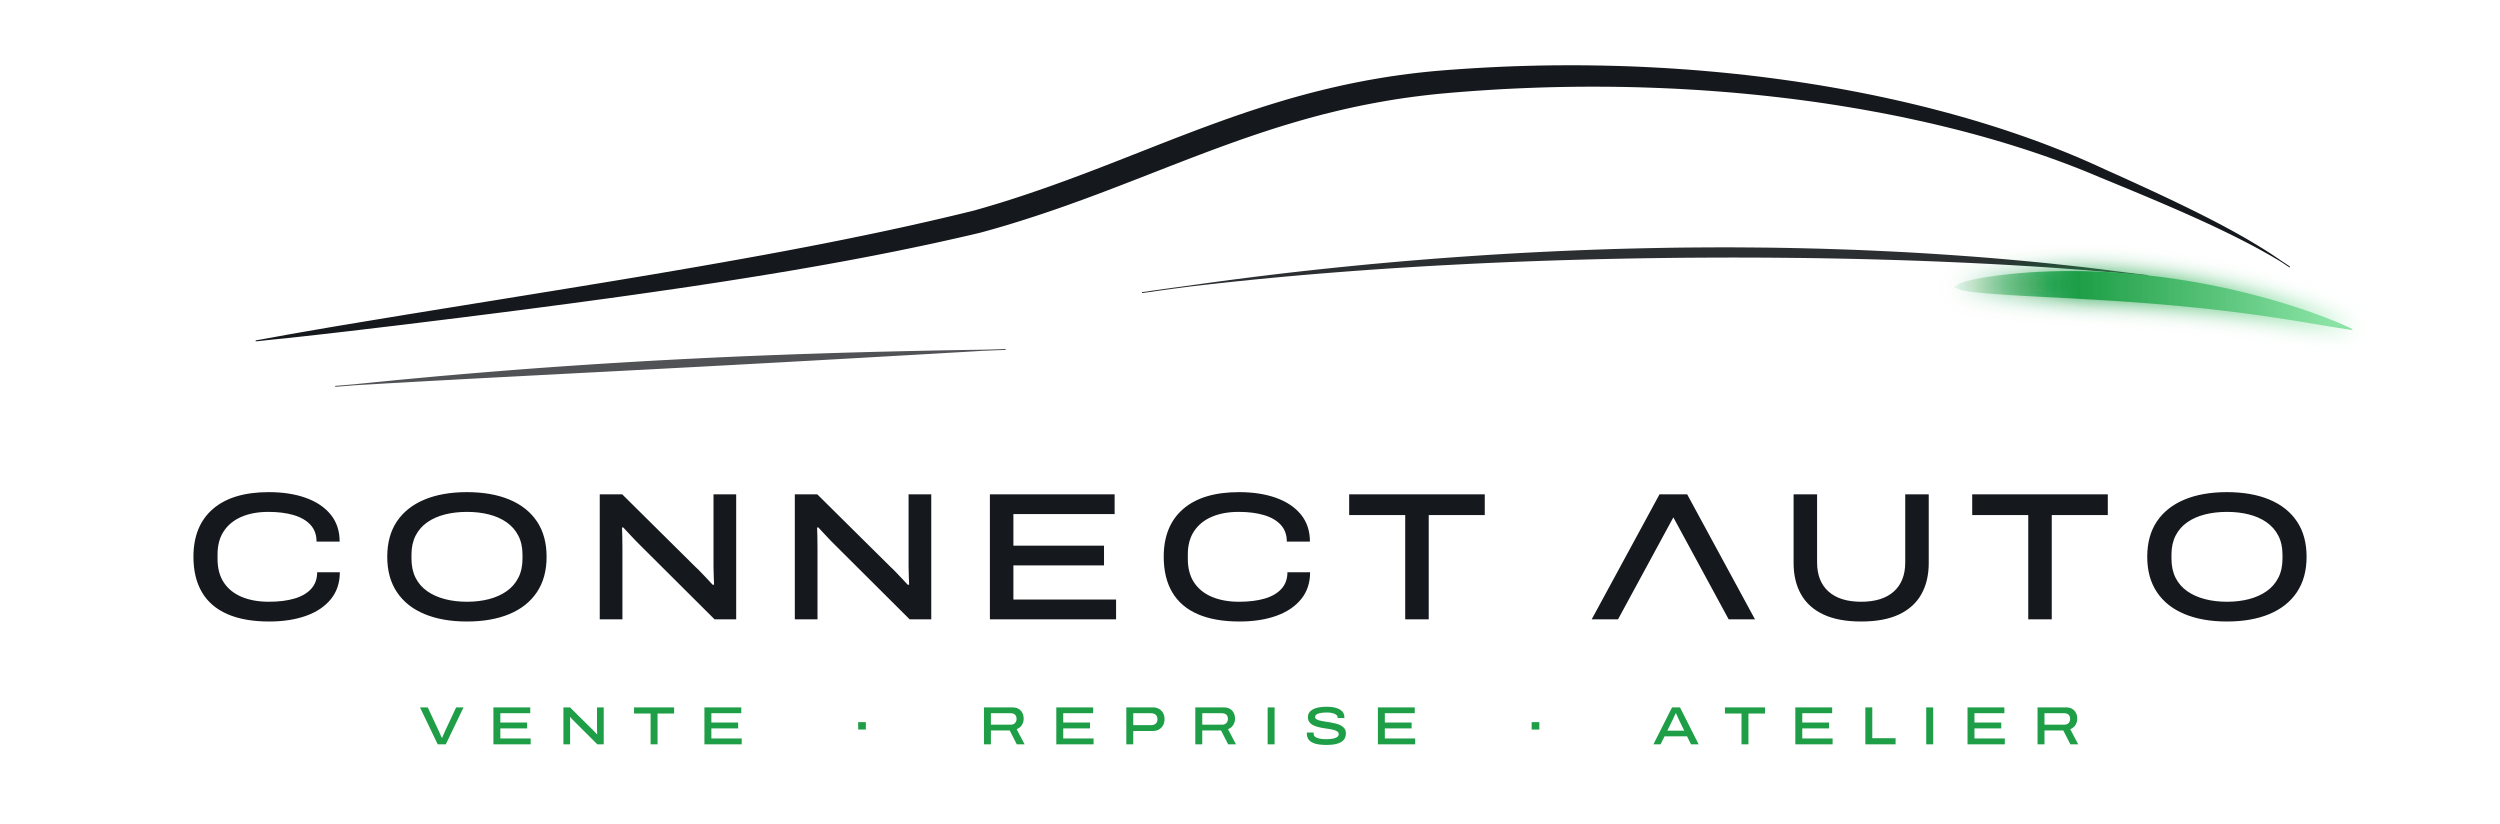
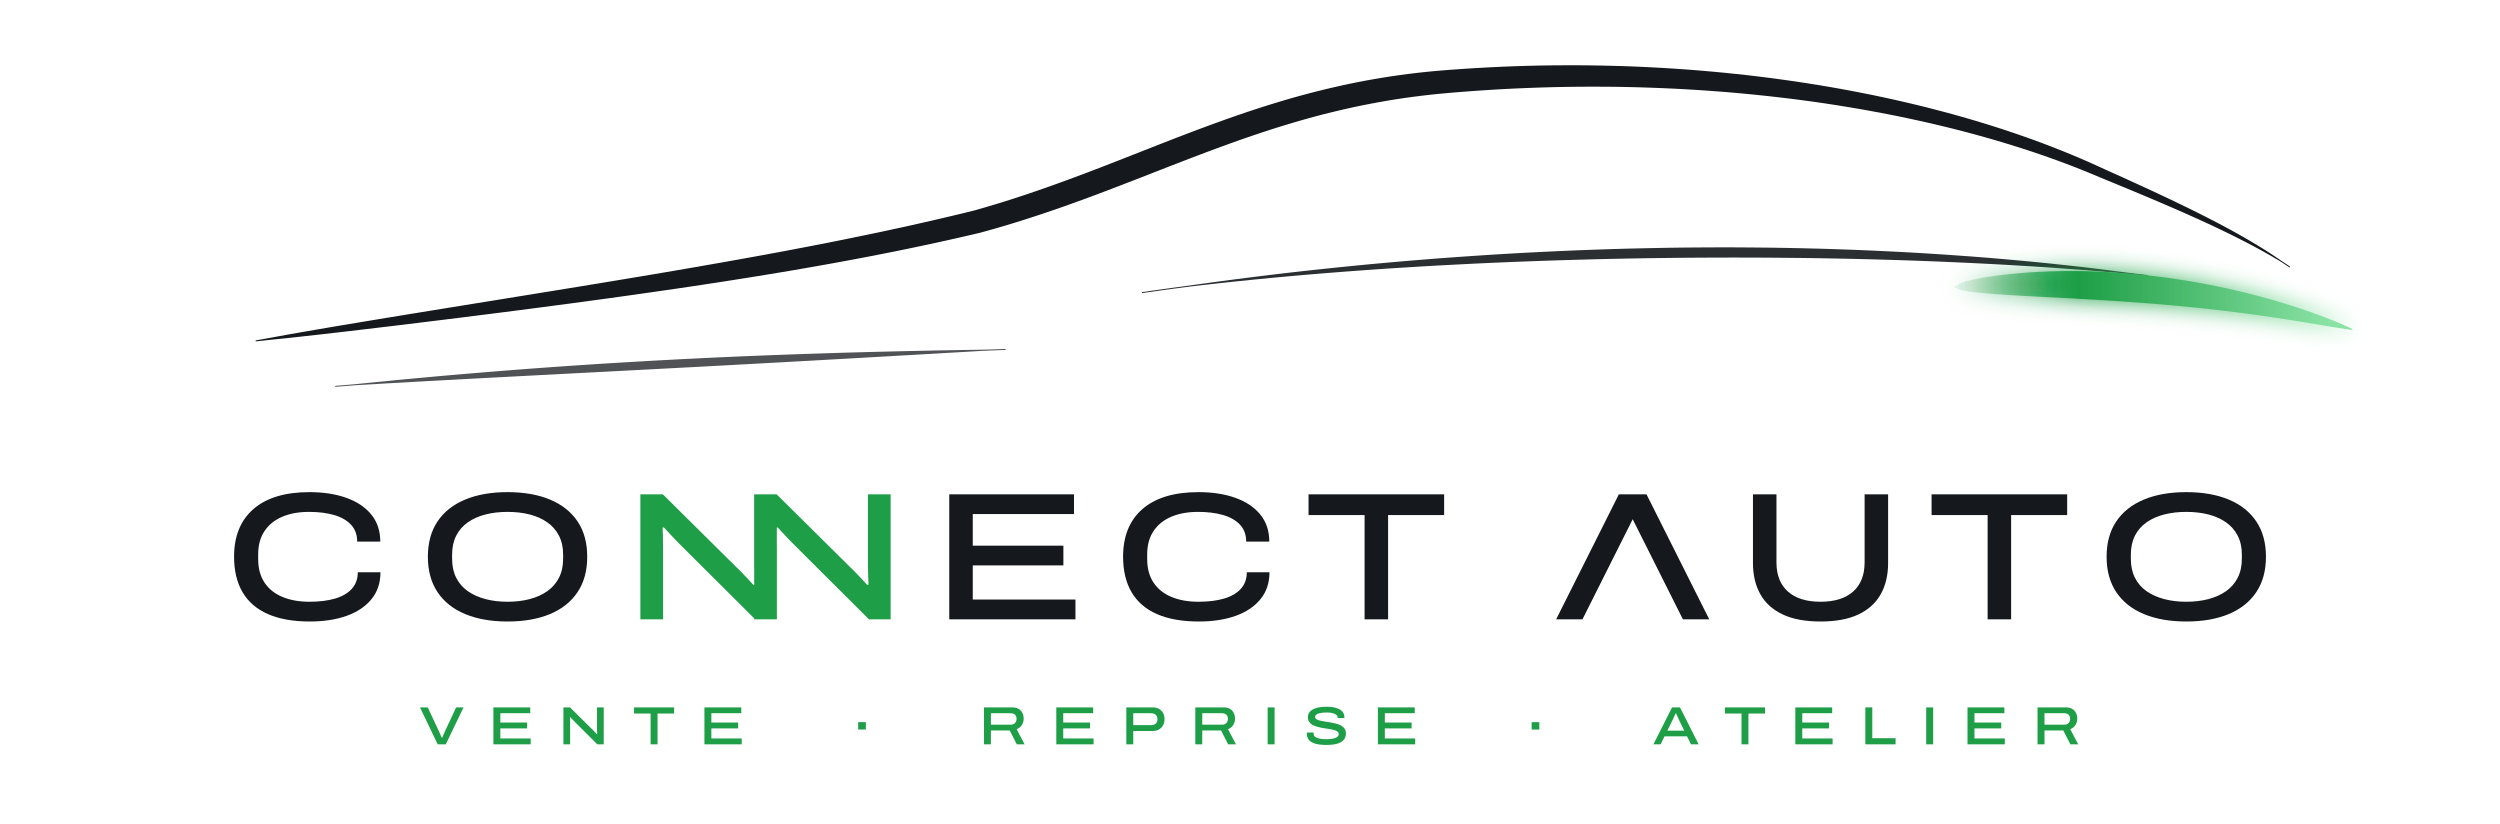
<svg xmlns="http://www.w3.org/2000/svg" viewBox="60 120 880 290">
  <defs>
    <linearGradient id="t" x1="744" y1="0" x2="880" y2="0" gradientUnits="userSpaceOnUse">
      <stop offset="0" stop-color="#1E9E46" stop-opacity="0" />
      <stop offset=".35" stop-color="#1E9E46" />
      <stop offset="1" stop-color="#8AE3A5" />
    </linearGradient>
    <filter id="gl" x="-20%" y="-200%" width="140%" height="500%">
      <feGaussianBlur stdDeviation="4" result="b" />
      <feMerge>
        <feMergeNode in="b" />
        <feMergeNode in="SourceGraphic" />
      </feMerge>
    </filter>
  </defs>
  <path d="M150.02,240.17 L155.62,239.57 L161.16,239.01 L166.64,238.41 L172.06,237.80 L177.42,237.19 L182.72,236.58 L187.96,235.96 L193.15,235.34 L198.28,234.73 L203.36,234.12 L208.38,233.50 L213.35,232.89 L218.28,232.28 L223.14,231.68 L227.96,231.07 L232.73,230.47 L237.45,229.87 L242.13,229.27 L246.75,228.67 L251.33,228.07 L255.87,227.47 L260.35,226.88 L264.80,226.28 L269.20,225.68 L273.56,225.09 L277.88,224.49 L282.15,223.89 L286.39,223.29 L290.58,222.69 L294.74,222.09 L298.86,221.49 L302.94,220.89 L306.98,220.28 L310.99,219.67 L314.96,219.06 L318.90,218.44 L322.80,217.82 L326.67,217.20 L330.51,216.57 L334.32,215.94 L338.10,215.31 L341.84,214.66 L345.56,214.02 L349.25,213.37 L352.91,212.71 L356.54,212.05 L360.15,211.38 L363.73,210.70 L367.29,210.02 L370.82,209.32 L374.33,208.63 L377.81,207.92 L381.27,207.20 L384.71,206.48 L388.14,205.75 L391.54,205.00 L394.92,204.25 L398.28,203.49 L401.63,202.72 L405.02,201.92 L408.00,201.10 L410.89,200.28 L413.75,199.44 L416.59,198.58 L419.40,197.71 L422.18,196.82 L424.94,195.92 L427.68,195.01 L430.39,194.09 L433.08,193.16 L435.75,192.22 L438.41,191.26 L441.04,190.31 L443.66,189.34 L446.27,188.37 L448.86,187.39 L451.43,186.41 L454.00,185.43 L456.55,184.44 L459.09,183.46 L461.63,182.47 L464.16,181.48 L466.68,180.50 L469.19,179.52 L471.70,178.54 L474.21,177.57 L476.72,176.60 L479.23,175.63 L481.74,174.68 L484.25,173.73 L486.76,172.79 L489.28,171.86 L491.80,170.94 L494.33,170.03 L496.86,169.13 L499.41,168.25 L501.96,167.38 L504.53,166.52 L507.11,165.68 L509.71,164.85 L512.31,164.05 L514.94,163.26 L517.58,162.49 L520.24,161.73 L522.92,161.00 L525.62,160.29 L528.35,159.61 L531.10,158.94 L533.87,158.30 L536.67,157.68 L539.50,157.09 L542.35,156.53 L545.24,155.99 L548.15,155.48 L551.10,154.99 L554.09,154.54 L557.10,154.12 L560.16,153.73 L563.25,153.37 L566.37,153.04 L570.82,152.64 L575.28,152.28 L579.73,151.95 L584.17,151.66 L588.60,151.39 L593.02,151.17 L597.43,150.98 L601.83,150.82 L606.22,150.69 L610.60,150.60 L614.96,150.54 L619.31,150.51 L623.65,150.52 L627.97,150.55 L632.27,150.62 L636.56,150.72 L640.84,150.86 L645.09,151.02 L649.33,151.21 L653.55,151.44 L657.75,151.69 L661.93,151.98 L666.09,152.29 L670.22,152.63 L674.34,153.01 L678.43,153.41 L682.50,153.84 L686.55,154.30 L690.57,154.78 L694.56,155.30 L698.53,155.84 L702.47,156.41 L706.39,157.01 L710.27,157.64 L714.13,158.29 L717.96,158.97 L721.76,159.67 L725.53,160.40 L729.27,161.15 L732.97,161.94 L736.64,162.74 L740.28,163.57 L743.89,164.43 L747.46,165.31 L750.99,166.21 L754.49,167.14 L757.95,168.09 L761.38,169.07 L764.76,170.06 L768.11,171.09 L771.42,172.13 L774.69,173.19 L777.92,174.28 L781.11,175.39 L784.25,176.52 L787.36,177.68 L790.42,178.85 L793.43,180.04 L796.40,181.26 L799.34,182.50 L800.76,183.08 L802.15,183.65 L803.54,184.22 L804.91,184.79 L806.27,185.35 L807.63,185.91 L808.97,186.47 L810.30,187.02 L811.63,187.57 L812.94,188.12 L814.24,188.67 L815.54,189.21 L816.82,189.75 L818.09,190.29 L819.36,190.83 L820.61,191.36 L821.85,191.90 L823.09,192.43 L824.31,192.96 L825.52,193.48 L826.73,194.01 L827.92,194.53 L829.10,195.06 L830.28,195.58 L831.44,196.10 L832.59,196.62 L833.74,197.13 L834.87,197.65 L835.99,198.16 L837.11,198.68 L838.21,199.19 L839.30,199.70 L840.39,200.22 L841.46,200.73 L842.53,201.24 L843.58,201.75 L844.62,202.26 L845.66,202.77 L846.68,203.28 L847.70,203.79 L848.70,204.30 L849.70,204.81 L850.68,205.32 L851.66,205.82 L852.63,206.33 L853.58,206.84 L854.53,207.35 L855.47,207.86 L856.39,208.38 L857.31,208.89 L858.22,209.40 L859.12,209.91 L860.01,210.42 L860.89,210.94 L861.76,211.45 L862.62,211.97 L863.46,212.50 L864.28,213.05 L865.10,213.60 L865.90,214.14 L866.10,213.86 L865.29,213.31 L864.48,212.76 L863.65,212.21 L862.82,211.66 L861.99,211.09 L861.15,210.52 L860.30,209.95 L859.44,209.38 L858.57,208.82 L857.69,208.25 L856.80,207.69 L855.89,207.13 L854.98,206.57 L854.06,206.01 L853.12,205.45 L852.18,204.89 L851.23,204.33 L850.26,203.77 L849.29,203.21 L848.30,202.66 L847.31,202.10 L846.30,201.54 L845.29,200.98 L844.26,200.43 L843.22,199.87 L842.18,199.31 L841.12,198.75 L840.06,198.19 L838.98,197.63 L837.89,197.07 L836.80,196.51 L835.69,195.95 L834.57,195.38 L833.45,194.82 L832.31,194.25 L831.16,193.69 L830.01,193.12 L828.84,192.55 L827.66,191.98 L826.48,191.41 L825.28,190.83 L824.07,190.26 L822.86,189.68 L821.63,189.10 L820.39,188.52 L819.15,187.93 L817.89,187.35 L816.62,186.76 L815.35,186.17 L814.06,185.58 L812.76,184.98 L811.46,184.38 L810.14,183.78 L808.81,183.18 L807.48,182.57 L806.13,181.96 L804.77,181.35 L803.41,180.74 L802.03,180.12 L800.66,179.50 L797.75,178.16 L794.78,176.84 L791.77,175.53 L788.71,174.25 L785.61,172.99 L782.46,171.75 L779.27,170.53 L776.04,169.33 L772.76,168.16 L769.44,167.01 L766.08,165.88 L762.69,164.77 L759.25,163.69 L755.77,162.63 L752.26,161.60 L748.71,160.59 L745.12,159.61 L741.49,158.65 L737.84,157.71 L734.14,156.81 L730.41,155.92 L726.65,155.07 L722.86,154.24 L719.03,153.43 L715.17,152.66 L711.28,151.91 L707.37,151.19 L703.42,150.50 L699.44,149.83 L695.44,149.20 L691.41,148.59 L687.35,148.02 L683.26,147.47 L679.16,146.95 L675.02,146.46 L670.86,146.01 L666.68,145.58 L662.48,145.19 L658.25,144.82 L654.01,144.49 L649.74,144.19 L645.45,143.92 L641.14,143.69 L636.82,143.48 L632.48,143.31 L628.11,143.18 L623.74,143.08 L619.35,143.01 L614.94,142.97 L610.51,142.98 L606.08,143.01 L601.63,143.08 L597.17,143.19 L592.69,143.33 L588.21,143.51 L583.71,143.73 L579.21,143.98 L574.69,144.27 L570.17,144.59 L565.63,144.96 L562.39,145.27 L559.20,145.61 L556.05,145.99 L552.93,146.40 L549.85,146.84 L546.80,147.32 L543.79,147.83 L540.81,148.36 L537.86,148.93 L534.94,149.52 L532.05,150.14 L529.19,150.79 L526.36,151.46 L523.55,152.15 L520.76,152.87 L518.01,153.61 L515.27,154.37 L512.55,155.15 L509.86,155.96 L507.18,156.78 L504.53,157.61 L501.89,158.47 L499.26,159.33 L496.65,160.22 L494.06,161.11 L491.48,162.02 L488.91,162.95 L486.35,163.88 L483.80,164.82 L481.25,165.77 L478.72,166.73 L476.19,167.70 L473.66,168.67 L471.14,169.65 L468.62,170.63 L466.10,171.62 L463.59,172.61 L461.07,173.60 L458.54,174.59 L456.02,175.58 L453.49,176.57 L450.95,177.56 L448.41,178.55 L445.86,179.53 L443.30,180.51 L440.73,181.48 L438.14,182.45 L435.55,183.41 L432.93,184.36 L430.31,185.31 L427.66,186.24 L425.00,187.16 L422.32,188.08 L419.62,188.98 L416.90,189.87 L414.16,190.75 L411.39,191.61 L408.59,192.45 L405.77,193.28 L402.98,194.08 L399.76,194.87 L396.45,195.67 L393.13,196.46 L389.78,197.24 L386.42,198.02 L383.03,198.78 L379.63,199.55 L376.20,200.30 L372.75,201.05 L369.28,201.79 L365.78,202.52 L362.25,203.25 L358.71,203.98 L355.13,204.70 L351.53,205.42 L347.90,206.13 L344.24,206.84 L340.55,207.54 L336.83,208.25 L333.09,208.95 L329.31,209.65 L325.50,210.34 L321.65,211.04 L317.77,211.73 L313.86,212.43 L309.91,213.12 L305.93,213.82 L301.91,214.51 L297.86,215.21 L293.76,215.91 L289.63,216.61 L285.46,217.31 L281.25,218.01 L277.00,218.72 L272.70,219.43 L268.37,220.14 L263.99,220.86 L259.57,221.58 L255.10,222.31 L250.59,223.04 L246.04,223.78 L241.44,224.52 L236.79,225.28 L232.09,226.04 L227.35,226.80 L222.56,227.58 L217.71,228.36 L212.82,229.15 L207.88,229.96 L202.88,230.77 L197.84,231.60 L192.74,232.44 L187.58,233.29 L182.37,234.16 L177.11,235.04 L171.80,235.95 L166.42,236.88 L161.00,237.83 L155.52,238.84 L149.98,239.83Z" fill="#15181C" />
  <path d="M462.02,223.17 L467.55,222.38 L473.11,221.62 L478.71,220.88 L484.36,220.23 L490.05,219.60 L495.77,218.99 L501.53,218.40 L507.32,217.84 L513.14,217.30 L518.98,216.78 L524.86,216.29 L530.76,215.82 L536.69,215.37 L542.64,214.94 L548.61,214.53 L554.60,214.15 L560.62,213.78 L566.64,213.44 L572.69,213.12 L578.75,212.81 L584.82,212.53 L590.90,212.27 L596.99,212.03 L603.09,211.81 L609.20,211.61 L615.31,211.43 L621.43,211.26 L627.54,211.12 L633.66,211.00 L639.78,210.89 L645.90,210.81 L652.01,210.74 L658.12,210.70 L664.23,210.67 L670.32,210.66 L676.41,210.67 L682.48,210.70 L688.54,210.75 L694.59,210.81 L700.63,210.90 L706.65,211.01 L712.65,211.13 L718.63,211.28 L724.59,211.45 L730.53,211.63 L736.45,211.84 L742.34,212.07 L748.20,212.32 L754.04,212.59 L759.85,212.88 L765.62,213.19 L771.37,213.53 L777.08,213.88 L782.75,214.26 L788.39,214.67 L794.00,215.09 L799.56,215.54 L805.08,216.01 L810.56,216.54 L815.98,217.17 L816.02,216.83 L810.60,216.19 L805.14,215.50 L799.63,214.80 L794.09,214.13 L788.50,213.50 L782.87,212.89 L777.21,212.31 L771.50,211.77 L765.76,211.25 L759.99,210.76 L754.18,210.30 L748.34,209.88 L742.47,209.48 L736.58,209.11 L730.66,208.77 L724.71,208.47 L718.74,208.19 L712.75,207.94 L706.73,207.73 L700.70,207.54 L694.66,207.39 L688.59,207.26 L682.52,207.17 L676.43,207.11 L670.33,207.07 L664.22,207.07 L658.10,207.10 L651.98,207.15 L645.85,207.24 L639.72,207.36 L633.59,207.50 L627.45,207.67 L621.32,207.88 L615.20,208.11 L609.07,208.37 L602.96,208.66 L596.85,208.97 L590.75,209.31 L584.66,209.68 L578.59,210.08 L572.53,210.50 L566.48,210.94 L560.45,211.42 L554.44,211.91 L548.45,212.44 L542.48,212.98 L536.53,213.56 L530.61,214.15 L524.72,214.77 L518.85,215.41 L513.01,216.07 L507.20,216.76 L501.42,217.47 L495.68,218.20 L489.97,218.95 L484.30,219.72 L478.66,220.51 L473.06,221.27 L467.50,222.04 L461.98,222.83Z" fill="#15181C" opacity=".9" />
  <path d="M178.01,256.17 L181.62,255.88 L185.24,255.59 L188.88,255.38 L192.53,255.17 L196.20,254.95 L199.87,254.75 L203.56,254.54 L207.26,254.33 L210.98,254.12 L214.70,253.92 L218.44,253.72 L222.19,253.51 L225.95,253.31 L229.72,253.11 L233.51,252.91 L237.30,252.71 L241.11,252.51 L244.93,252.31 L248.76,252.11 L252.60,251.91 L256.45,251.71 L260.31,251.50 L264.18,251.30 L268.07,251.10 L271.96,250.90 L275.86,250.69 L279.78,250.49 L283.70,250.28 L287.64,250.08 L291.58,249.87 L295.53,249.66 L299.50,249.45 L303.47,249.24 L307.45,249.03 L311.45,248.81 L315.45,248.60 L319.46,248.38 L323.48,248.16 L327.51,247.94 L331.54,247.72 L335.59,247.50 L339.65,247.27 L343.71,247.05 L347.78,246.82 L351.86,246.59 L355.95,246.36 L360.05,246.13 L364.15,245.90 L368.27,245.66 L372.39,245.43 L376.51,245.19 L380.65,244.96 L384.79,244.72 L388.95,244.48 L393.10,244.24 L397.27,244.00 L401.44,243.76 L405.62,243.51 L409.81,243.33 L414.01,243.17 L413.99,242.83 L409.80,242.98 L405.61,243.10 L401.42,243.16 L397.24,243.23 L393.07,243.30 L388.90,243.38 L384.75,243.47 L380.60,243.56 L376.45,243.65 L372.32,243.75 L368.19,243.85 L364.07,243.96 L359.96,244.07 L355.86,244.19 L351.76,244.32 L347.68,244.45 L343.60,244.58 L339.53,244.72 L335.47,244.87 L331.42,245.02 L327.38,245.18 L323.34,245.34 L319.32,245.51 L315.30,245.69 L311.30,245.87 L307.30,246.06 L303.32,246.26 L299.34,246.46 L295.38,246.67 L291.42,246.88 L287.47,247.10 L283.54,247.33 L279.61,247.56 L275.70,247.80 L271.79,248.04 L267.90,248.29 L264.02,248.55 L260.15,248.81 L256.29,249.08 L252.44,249.35 L248.60,249.63 L244.78,249.92 L240.96,250.21 L237.16,250.51 L233.37,250.81 L229.59,251.12 L225.82,251.43 L222.07,251.75 L218.32,252.08 L214.59,252.40 L210.88,252.74 L207.17,253.08 L203.48,253.42 L199.80,253.77 L196.13,254.13 L192.48,254.49 L188.84,254.85 L185.21,255.22 L181.59,255.53 L177.99,255.83Z" fill="#15181C" opacity=".75" />
  <path d="M748.01,221.17 L750.47,222.16 L752.89,222.59 L755.30,222.90 L757.69,223.15 L760.07,223.36 L762.45,223.54 L764.82,223.70 L767.18,223.85 L769.54,224.00 L771.89,224.13 L774.24,224.26 L776.58,224.38 L778.92,224.51 L781.26,224.63 L783.59,224.75 L785.92,224.87 L788.24,224.99 L790.56,225.12 L792.88,225.25 L795.20,225.38 L797.51,225.51 L799.82,225.65 L802.13,225.79 L804.44,225.94 L806.75,226.09 L809.05,226.25 L811.35,226.42 L813.66,226.58 L815.96,226.76 L818.26,226.94 L820.56,227.13 L822.86,227.33 L825.16,227.54 L827.46,227.75 L829.76,227.97 L832.06,228.20 L834.36,228.44 L836.66,228.68 L838.96,228.94 L841.27,229.20 L843.57,229.47 L845.88,229.76 L848.18,230.05 L850.49,230.35 L852.80,230.66 L855.12,230.98 L857.43,231.31 L859.75,231.65 L862.07,232.00 L864.40,232.36 L866.73,232.73 L869.06,233.10 L871.39,233.49 L873.73,233.88 L876.08,234.27 L878.43,234.67 L880.79,235.07 L883.16,235.45 L885.55,235.81 L887.95,236.17 L888.05,235.83 L885.85,234.80 L883.64,233.81 L881.41,232.88 L879.17,232.00 L876.92,231.14 L874.66,230.32 L872.40,229.52 L870.13,228.75 L867.86,228.00 L865.58,227.28 L863.30,226.58 L861.02,225.90 L858.73,225.24 L856.43,224.61 L854.13,224.00 L851.83,223.40 L849.52,222.83 L847.22,222.28 L844.90,221.75 L842.59,221.24 L840.27,220.76 L837.94,220.29 L835.62,219.84 L833.29,219.42 L830.95,219.01 L828.62,218.63 L826.28,218.27 L823.94,217.93 L821.59,217.60 L819.24,217.31 L816.89,217.03 L814.54,216.77 L812.18,216.54 L809.82,216.32 L807.46,216.13 L805.10,215.96 L802.73,215.82 L800.36,215.69 L797.99,215.59 L795.62,215.51 L793.24,215.45 L790.87,215.42 L788.49,215.41 L786.11,215.43 L783.72,215.47 L781.34,215.53 L778.96,215.63 L776.57,215.74 L774.18,215.89 L771.79,216.07 L769.40,216.27 L767.01,216.51 L764.63,216.78 L762.24,217.09 L759.85,217.44 L757.46,217.84 L755.08,218.30 L752.69,218.85 L750.32,219.55 L747.99,220.83Z" fill="url(#t)" filter="url(#gl)" />
-   <path d="M154.738 338.769Q145.988 338.769 140.036 336.166Q134.083 333.564 131.088 328.47Q128.092 323.377 128.092 315.976Q128.092 305.084 134.941 299.158Q141.791 293.231 154.627 293.231Q162.012 293.231 167.636 295.244Q173.259 297.257 176.407 301.136Q179.555 305.015 179.555 310.653H171.427Q171.427 307.06 169.293 304.742Q167.159 302.424 163.354 301.304Q159.55 300.184 154.466 300.184Q149.091 300.184 145.07 301.888Q141.05 303.591 138.812 306.924Q136.575 310.256 136.575 315.143V316.729Q136.575 321.758 138.828 325.106Q141.081 328.455 145.149 330.136Q149.218 331.816 154.624 331.816Q159.853 331.816 163.65 330.697Q167.448 329.577 169.542 327.26Q171.637 324.942 171.637 321.444H179.619Q179.619 327.001 176.48 330.88Q173.341 334.758 167.749 336.764Q162.158 338.769 154.738 338.769Z M224.338 338.769Q215.694 338.769 209.391 336.133Q203.087 333.498 199.698 328.412Q196.31 323.326 196.31 315.999Q196.31 308.61 199.698 303.556Q203.087 298.502 209.391 295.867Q215.694 293.231 224.338 293.231Q233.063 293.231 239.343 295.867Q245.624 298.502 249.013 303.556Q252.401 308.61 252.401 315.999Q252.401 323.326 249.013 328.412Q245.624 333.498 239.343 336.133Q233.063 338.769 224.338 338.769ZM224.371 331.816Q228.569 331.816 232.119 330.891Q235.668 329.965 238.315 328.116Q240.961 326.267 242.439 323.402Q243.918 320.537 243.918 316.674V315.216Q243.918 311.381 242.439 308.533Q240.961 305.685 238.315 303.838Q235.669 301.991 232.119 301.088Q228.569 300.184 224.371 300.184Q220.173 300.184 216.615 301.088Q213.058 301.991 210.404 303.838Q207.75 305.685 206.296 308.533Q204.841 311.381 204.841 315.216V316.674Q204.841 320.537 206.296 323.402Q207.75 326.267 210.406 328.116Q213.062 329.965 216.617 330.891Q220.173 331.816 224.371 331.816Z M271.111 338.0V294.0H279.011L304.939 319.685Q305.726 320.374 306.778 321.498Q307.829 322.621 308.946 323.77Q310.063 324.919 310.851 325.835H311.348Q311.3 324.535 311.227 322.61Q311.154 320.686 311.154 319.357V294.0H319.137V338.0H311.523L285.468 312.043Q283.863 310.471 282.144 308.617Q280.425 306.762 279.397 305.669H278.948Q278.997 306.627 279.045 308.678Q279.094 310.729 279.094 313.077V338.0Z M339.777 338.0V294.0H347.677L373.606 319.685Q374.392 320.374 375.444 321.498Q376.496 322.621 377.613 323.77Q378.729 324.919 379.517 325.835H380.014Q379.966 324.535 379.893 322.61Q379.82 320.686 379.82 319.357V294.0H387.803V338.0H380.189L354.134 312.043Q352.529 310.471 350.81 308.617Q349.091 306.762 348.063 305.669H347.614Q347.663 306.627 347.711 308.678Q347.76 310.729 347.76 313.077V338.0Z M408.443 338.0V294.0H452.348V300.952H416.717V312.069H448.613V319.022H416.717V331.048H452.861V338.0Z M496.275 338.769Q487.525 338.769 481.573 336.166Q475.62 333.564 472.624 328.47Q469.629 323.377 469.629 315.976Q469.629 305.084 476.478 299.158Q483.328 293.231 496.164 293.231Q503.549 293.231 509.173 295.244Q514.796 297.257 517.944 301.136Q521.092 305.015 521.092 310.653H512.964Q512.964 307.06 510.83 304.742Q508.695 302.424 504.891 301.304Q501.087 300.184 496.003 300.184Q490.628 300.184 486.607 301.888Q482.586 303.591 480.349 306.924Q478.112 310.256 478.112 315.143V316.729Q478.112 321.758 480.365 325.106Q482.618 328.455 486.686 330.136Q490.754 331.816 496.16 331.816Q501.39 331.816 505.187 330.697Q508.985 329.577 511.079 327.26Q513.173 324.942 513.173 321.444H521.156Q521.156 327.001 518.017 330.88Q514.877 334.758 509.286 336.764Q503.695 338.769 496.275 338.769Z M554.636 338.0V301.292H534.908V294.0H582.638V301.292H562.91V338.0Z M715.13 338.769Q707.052 338.769 701.778 336.268Q696.505 333.768 693.924 329.137Q691.343 324.506 691.343 318.177V294.0H699.616V317.962Q699.616 324.616 703.639 328.216Q707.661 331.816 715.13 331.816Q722.598 331.816 726.621 328.216Q730.643 324.616 730.643 317.962V294.0H738.917V318.177Q738.917 324.506 736.336 329.137Q733.755 333.768 728.506 336.268Q723.256 338.769 715.13 338.769Z M773.945 338.0V301.292H754.217V294.0H801.947V301.292H782.219V338.0Z M843.855 338.769Q835.211 338.769 828.907 336.133Q822.604 333.498 819.215 328.412Q815.827 323.326 815.827 315.999Q815.827 308.61 819.215 303.556Q822.604 298.502 828.907 295.867Q835.211 293.231 843.855 293.231Q852.58 293.231 858.86 295.867Q865.141 298.502 868.53 303.556Q871.918 308.61 871.918 315.999Q871.918 323.326 868.53 328.412Q865.141 333.498 858.86 336.133Q852.58 338.769 843.855 338.769ZM843.888 331.816Q848.086 331.816 851.636 330.891Q855.185 329.965 857.831 328.116Q860.478 326.267 861.956 323.402Q863.435 320.537 863.435 316.674V315.216Q863.435 311.381 861.956 308.533Q860.478 305.685 857.832 303.838Q855.186 301.991 851.636 301.088Q848.086 300.184 843.888 300.184Q839.69 300.184 836.132 301.088Q832.575 301.991 829.921 303.838Q827.267 305.685 825.813 308.533Q824.358 311.381 824.358 315.216V316.674Q824.358 320.537 825.813 323.402Q827.267 326.267 829.923 328.116Q832.579 329.965 836.134 330.891Q839.69 331.816 843.888 331.816Z M620.28,338.00 L644.15,294.00 L653.88,294.00 L677.75,338.00 L668.49,338.00 L649.02,302.11 L629.55,338.00Z" fill="#15181C" />
+   <path d="M169.04 338.769Q160.29 338.769 154.338 336.166Q148.385 333.564 145.39 328.47Q142.394 323.377 142.394 315.976Q142.394 305.084 149.243 299.158Q156.093 293.231 168.929 293.231Q176.314 293.231 181.938 295.244Q187.561 297.257 190.709 301.136Q193.857 305.015 193.857 310.653H185.729Q185.729 307.06 183.595 304.742Q181.461 302.424 177.656 301.304Q173.852 300.184 168.768 300.184Q163.393 300.184 159.372 301.888Q155.352 303.591 153.114 306.924Q150.877 310.256 150.877 315.143V316.729Q150.877 321.758 153.13 325.106Q155.383 328.455 159.451 330.136Q163.52 331.816 168.926 331.816Q174.155 331.816 177.952 330.697Q181.75 329.577 183.844 327.26Q185.939 324.942 185.939 321.444H193.921Q193.921 327.001 190.782 330.88Q187.643 334.758 182.051 336.764Q176.46 338.769 169.04 338.769Z M238.64 338.769Q229.996 338.769 223.693 336.133Q217.389 333.498 214 328.412Q210.612 323.326 210.612 315.999Q210.612 308.61 214 303.556Q217.389 298.502 223.693 295.867Q229.996 293.231 238.64 293.231Q247.365 293.231 253.646 295.867Q259.926 298.502 263.315 303.556Q266.704 308.61 266.704 315.999Q266.704 323.326 263.315 328.412Q259.926 333.498 253.646 336.133Q247.365 338.769 238.64 338.769ZM238.673 331.816Q242.871 331.816 246.421 330.891Q249.971 329.965 252.617 328.116Q255.263 326.267 256.742 323.402Q258.22 320.537 258.22 316.674V315.216Q258.22 311.381 256.742 308.533Q255.263 305.685 252.617 303.838Q249.971 301.991 246.421 301.088Q242.871 300.184 238.673 300.184Q234.475 300.184 230.917 301.088Q227.36 301.991 224.706 303.838Q222.053 305.685 220.598 308.533Q219.143 311.381 219.143 315.216V316.674Q219.143 320.537 220.598 323.402Q222.053 326.267 224.708 328.116Q227.364 329.965 230.919 330.891Q234.475 331.816 238.673 331.816Z M394.141 338.0V294.0H438.046V300.952H402.415V312.069H434.311V319.022H402.415V331.048H438.559V338.0Z M481.973 338.769Q473.223 338.769 467.27 336.166Q461.318 333.564 458.322 328.47Q455.327 323.377 455.327 315.976Q455.327 305.084 462.176 299.158Q469.025 293.231 481.862 293.231Q489.247 293.231 494.871 295.244Q500.494 297.257 503.642 301.136Q506.79 305.015 506.79 310.653H498.662Q498.662 307.06 496.528 304.742Q494.393 302.424 490.589 301.304Q486.785 300.184 481.701 300.184Q476.326 300.184 472.305 301.888Q468.284 303.591 466.047 306.924Q463.81 310.256 463.81 315.143V316.729Q463.81 321.758 466.063 325.106Q468.316 328.455 472.384 330.136Q476.452 331.816 481.858 331.816Q487.088 331.816 490.885 330.697Q494.683 329.577 496.777 327.26Q498.871 324.942 498.871 321.444H506.854Q506.854 327.001 503.715 330.88Q500.575 334.758 494.984 336.764Q489.393 338.769 481.973 338.769Z M540.334 338.0V301.292H520.606V294.0H568.336V301.292H548.608V338.0Z" fill="#15181C" />
+   <path d="M285.413 338.0V294.0H293.313L319.241 319.685Q320.028 320.374 321.08 321.498Q322.132 322.621 323.248 323.77Q324.365 324.919 325.153 325.835H325.65Q325.602 324.535 325.529 322.61Q325.456 320.686 325.456 319.357V294.0H333.439V338.0H325.825L299.77 312.043Q298.165 310.471 296.446 308.617Q294.727 306.762 293.699 305.669H293.25Q293.299 306.627 293.347 308.678Q293.396 310.729 293.396 313.077V338.0Z M325.475 338.0V294.0H333.375L359.304 319.685Q360.09 320.374 361.142 321.498Q362.194 322.621 363.31 323.77Q364.427 324.919 365.215 325.835H365.712Q365.664 324.535 365.591 322.61Q365.518 320.686 365.518 319.357V294.0H373.501V338.0H365.887L339.832 312.043Q338.227 310.471 336.508 308.617Q334.789 306.762 333.761 305.669H333.312Q333.361 306.627 333.409 308.678Q333.458 310.729 333.458 313.077V338.0Z" fill="#1E9E46" />
+   <path d="M607.77,338.00 L629.84,294.00 L639.57,294.00 L661.65,338.00 L652.38,338.00 L634.71,302.77 L617.03,338.00Z M700.828 338.769Q692.75 338.769 687.476 336.268Q682.203 333.768 679.622 329.137Q677.041 324.506 677.041 318.177V294.0H685.314V317.962Q685.314 324.616 689.337 328.216Q693.359 331.816 700.828 331.816Q708.296 331.816 712.319 328.216Q716.341 324.616 716.341 317.962V294.0H724.615V318.177Q724.615 324.506 722.034 329.137Q719.453 333.768 714.204 336.268Q708.954 338.769 700.828 338.769Z M759.643 338.0V301.292H739.915V294.0H787.645V301.292H767.916V338.0Z M829.553 338.769Q820.909 338.769 814.605 336.133Q808.302 333.498 804.913 328.412Q801.525 323.326 801.525 315.999Q801.525 308.61 804.913 303.556Q808.302 298.502 814.605 295.867Q820.909 293.231 829.553 293.231Q838.278 293.231 844.558 295.867Q850.839 298.502 854.228 303.556Q857.616 308.61 857.616 315.999Q857.616 323.326 854.228 328.412Q850.839 333.498 844.558 336.133Q838.278 338.769 829.553 338.769ZM829.586 331.816Q833.784 331.816 837.334 330.891Q840.883 329.965 843.529 328.116Q846.176 326.267 847.654 323.402Q849.133 320.537 849.133 316.674V315.216Q849.133 311.381 847.654 308.533Q846.176 305.685 843.53 303.838Q840.884 301.991 837.334 301.088Q833.784 300.184 829.586 300.184Q825.388 300.184 821.83 301.088Q818.273 301.991 815.619 303.838Q812.965 305.685 811.511 308.533Q810.056 311.381 810.056 315.216V316.674Q810.056 320.537 811.511 323.402Q812.965 326.267 815.621 328.116Q818.276 329.965 821.832 330.891Q825.388 331.816 829.586 331.816Z" fill="#15181C" />
  <path d="M214.069 382.0 207.833 369.0H210.568L214.228 376.833Q214.432 377.251 214.659 377.774Q214.886 378.297 215.108 378.797Q215.33 379.296 215.481 379.655H215.646Q215.793 379.315 216.003 378.825Q216.213 378.335 216.45 377.812Q216.686 377.289 216.891 376.847L220.565 369.0H223.161L216.925 382.0Z M233.674 382.0V369.0H246.646V371.054H236.119V374.339H245.543V376.393H236.119V379.946H246.798V382.0Z M258.321 382.0V369.0H260.655L268.316 376.589Q268.548 376.792 268.859 377.124Q269.17 377.456 269.5 377.796Q269.83 378.135 270.063 378.406H270.21Q270.195 378.022 270.174 377.453Q270.152 376.884 270.152 376.492V369.0H272.511V382.0H270.261L262.563 374.331Q262.089 373.866 261.581 373.319Q261.073 372.771 260.769 372.448H260.637Q260.651 372.731 260.666 373.337Q260.68 373.943 260.68 374.636V382.0Z M289.012 382.0V371.154H283.184V369.0H297.286V371.154H291.457V382.0Z M307.956 382.0V369.0H320.928V371.054H310.4V374.339H319.824V376.393H310.4V379.946H321.079V382.0Z M362.079 376.792V374.184H364.783V376.792Z M406.355 382.0V369.0H416.372Q417.708 369.0 418.581 369.538Q419.454 370.075 419.894 370.975Q420.334 371.875 420.334 372.982Q420.334 374.169 419.722 375.168Q419.109 376.167 417.869 376.68L420.661 382.0H417.912L415.425 377.132H408.799V382.0ZM408.799 375.092H415.743Q416.738 375.092 417.285 374.512Q417.832 373.931 417.832 373.025Q417.832 372.412 417.592 371.969Q417.352 371.525 416.884 371.29Q416.417 371.054 415.743 371.054H408.799Z M431.816 382.0V369.0H444.788V371.054H434.26V374.339H443.684V376.393H434.26V379.946H444.939V382.0Z M456.463 382.0V369.0H465.828Q467.078 369.0 467.994 369.535Q468.911 370.07 469.415 371.003Q469.92 371.936 469.92 373.148Q469.92 374.347 469.41 375.292Q468.901 376.237 467.973 376.772Q467.044 377.307 465.78 377.307H458.907V382.0ZM458.907 375.253H465.142Q466.248 375.253 466.84 374.688Q467.432 374.123 467.432 373.162Q467.432 372.516 467.162 372.044Q466.893 371.571 466.383 371.312Q465.874 371.054 465.142 371.054H458.907Z M480.75 382.0V369.0H490.767Q492.102 369.0 492.976 369.538Q493.849 370.075 494.289 370.975Q494.729 371.875 494.729 372.982Q494.729 374.169 494.117 375.168Q493.504 376.167 492.264 376.68L495.056 382.0H492.307L489.82 377.132H483.194V382.0ZM483.194 375.092H490.137Q491.133 375.092 491.68 374.512Q492.227 373.931 492.227 373.025Q492.227 372.412 491.987 371.969Q491.746 371.525 491.279 371.29Q490.812 371.054 490.137 371.054H483.194Z M506.211 382.0V369.0H508.655V382.0Z M526.971 382.227Q525.545 382.227 524.278 382.054Q523.012 381.881 522.049 381.434Q521.086 380.986 520.542 380.174Q519.998 379.362 519.998 378.088Q519.998 378.022 520 377.954Q520.002 377.886 520.017 377.848H522.437Q522.418 377.933 522.409 378.046Q522.399 378.159 522.399 378.315Q522.399 378.957 522.947 379.377Q523.495 379.796 524.517 379.999Q525.54 380.202 526.923 380.202Q527.546 380.202 528.162 380.145Q528.778 380.089 529.328 379.969Q529.878 379.849 530.308 379.644Q530.738 379.439 530.986 379.137Q531.235 378.836 531.235 378.435Q531.235 377.865 530.781 377.521Q530.326 377.177 529.551 376.96Q528.775 376.743 527.808 376.596Q526.841 376.45 525.81 376.289Q524.779 376.128 523.811 375.865Q522.844 375.602 522.069 375.183Q521.293 374.764 520.839 374.094Q520.385 373.423 520.385 372.434Q520.385 371.594 520.788 370.922Q521.191 370.249 522.008 369.766Q522.826 369.283 524.056 369.028Q525.287 368.773 526.947 368.773Q528.63 368.773 529.828 369.054Q531.025 369.335 531.779 369.834Q532.533 370.333 532.881 370.997Q533.23 371.66 533.23 372.42V372.75H530.843V372.449Q530.843 371.991 530.377 371.621Q529.912 371.251 529.076 371.024Q528.24 370.798 527.113 370.798Q525.667 370.798 524.737 370.992Q523.807 371.185 523.356 371.531Q522.906 371.878 522.906 372.339Q522.906 372.839 523.36 373.147Q523.814 373.456 524.589 373.645Q525.365 373.833 526.332 373.977Q527.299 374.121 528.33 374.292Q529.362 374.462 530.329 374.72Q531.296 374.978 532.072 375.411Q532.847 375.845 533.301 376.508Q533.755 377.17 533.755 378.146Q533.755 379.641 532.898 380.541Q532.041 381.441 530.512 381.834Q528.983 382.227 526.971 382.227Z M545.017 382.0V369.0H557.989V371.054H547.462V374.339H556.886V376.393H547.462V379.946H558.141V382.0Z M599.14 376.792V374.184H601.845V376.792Z M642.003 382.0 648.565 369.0H651.36L657.923 382.0H655.236L653.84 379.192H645.919L644.523 382.0ZM646.898 377.195H652.856L651.13 373.661Q651.026 373.443 650.848 373.055Q650.671 372.666 650.491 372.254Q650.311 371.842 650.162 371.518Q650.013 371.194 649.962 371.111H649.811Q649.631 371.503 649.402 372.005Q649.173 372.506 648.967 372.96Q648.761 373.415 648.629 373.675Z M673.01 382.0V371.154H667.181V369.0H681.283V371.154H675.454V382.0Z M691.953 382.0V369.0H704.925V371.054H694.398V374.339H703.822V376.393H694.398V379.946H705.077V382.0Z M716.6 382.0V369.0H719.045V379.846H727.247V382.0Z M738.029 382.0V369.0H740.473V382.0Z M752.567 382.0V369.0H765.539V371.054H755.012V374.339H764.436V376.393H755.012V379.946H765.691V382.0Z M777.214 382.0V369.0H787.231Q788.567 369.0 789.44 369.538Q790.313 370.075 790.753 370.975Q791.193 371.875 791.193 372.982Q791.193 374.169 790.581 375.168Q789.969 376.167 788.729 376.68L791.52 382.0H788.771L786.285 377.132H779.659V382.0ZM779.659 375.092H786.602Q787.597 375.092 788.144 374.512Q788.692 373.931 788.692 373.025Q788.692 372.412 788.451 371.969Q788.211 371.525 787.744 371.29Q787.277 371.054 786.602 371.054H779.659Z" fill="#1E9E46" />
</svg>
